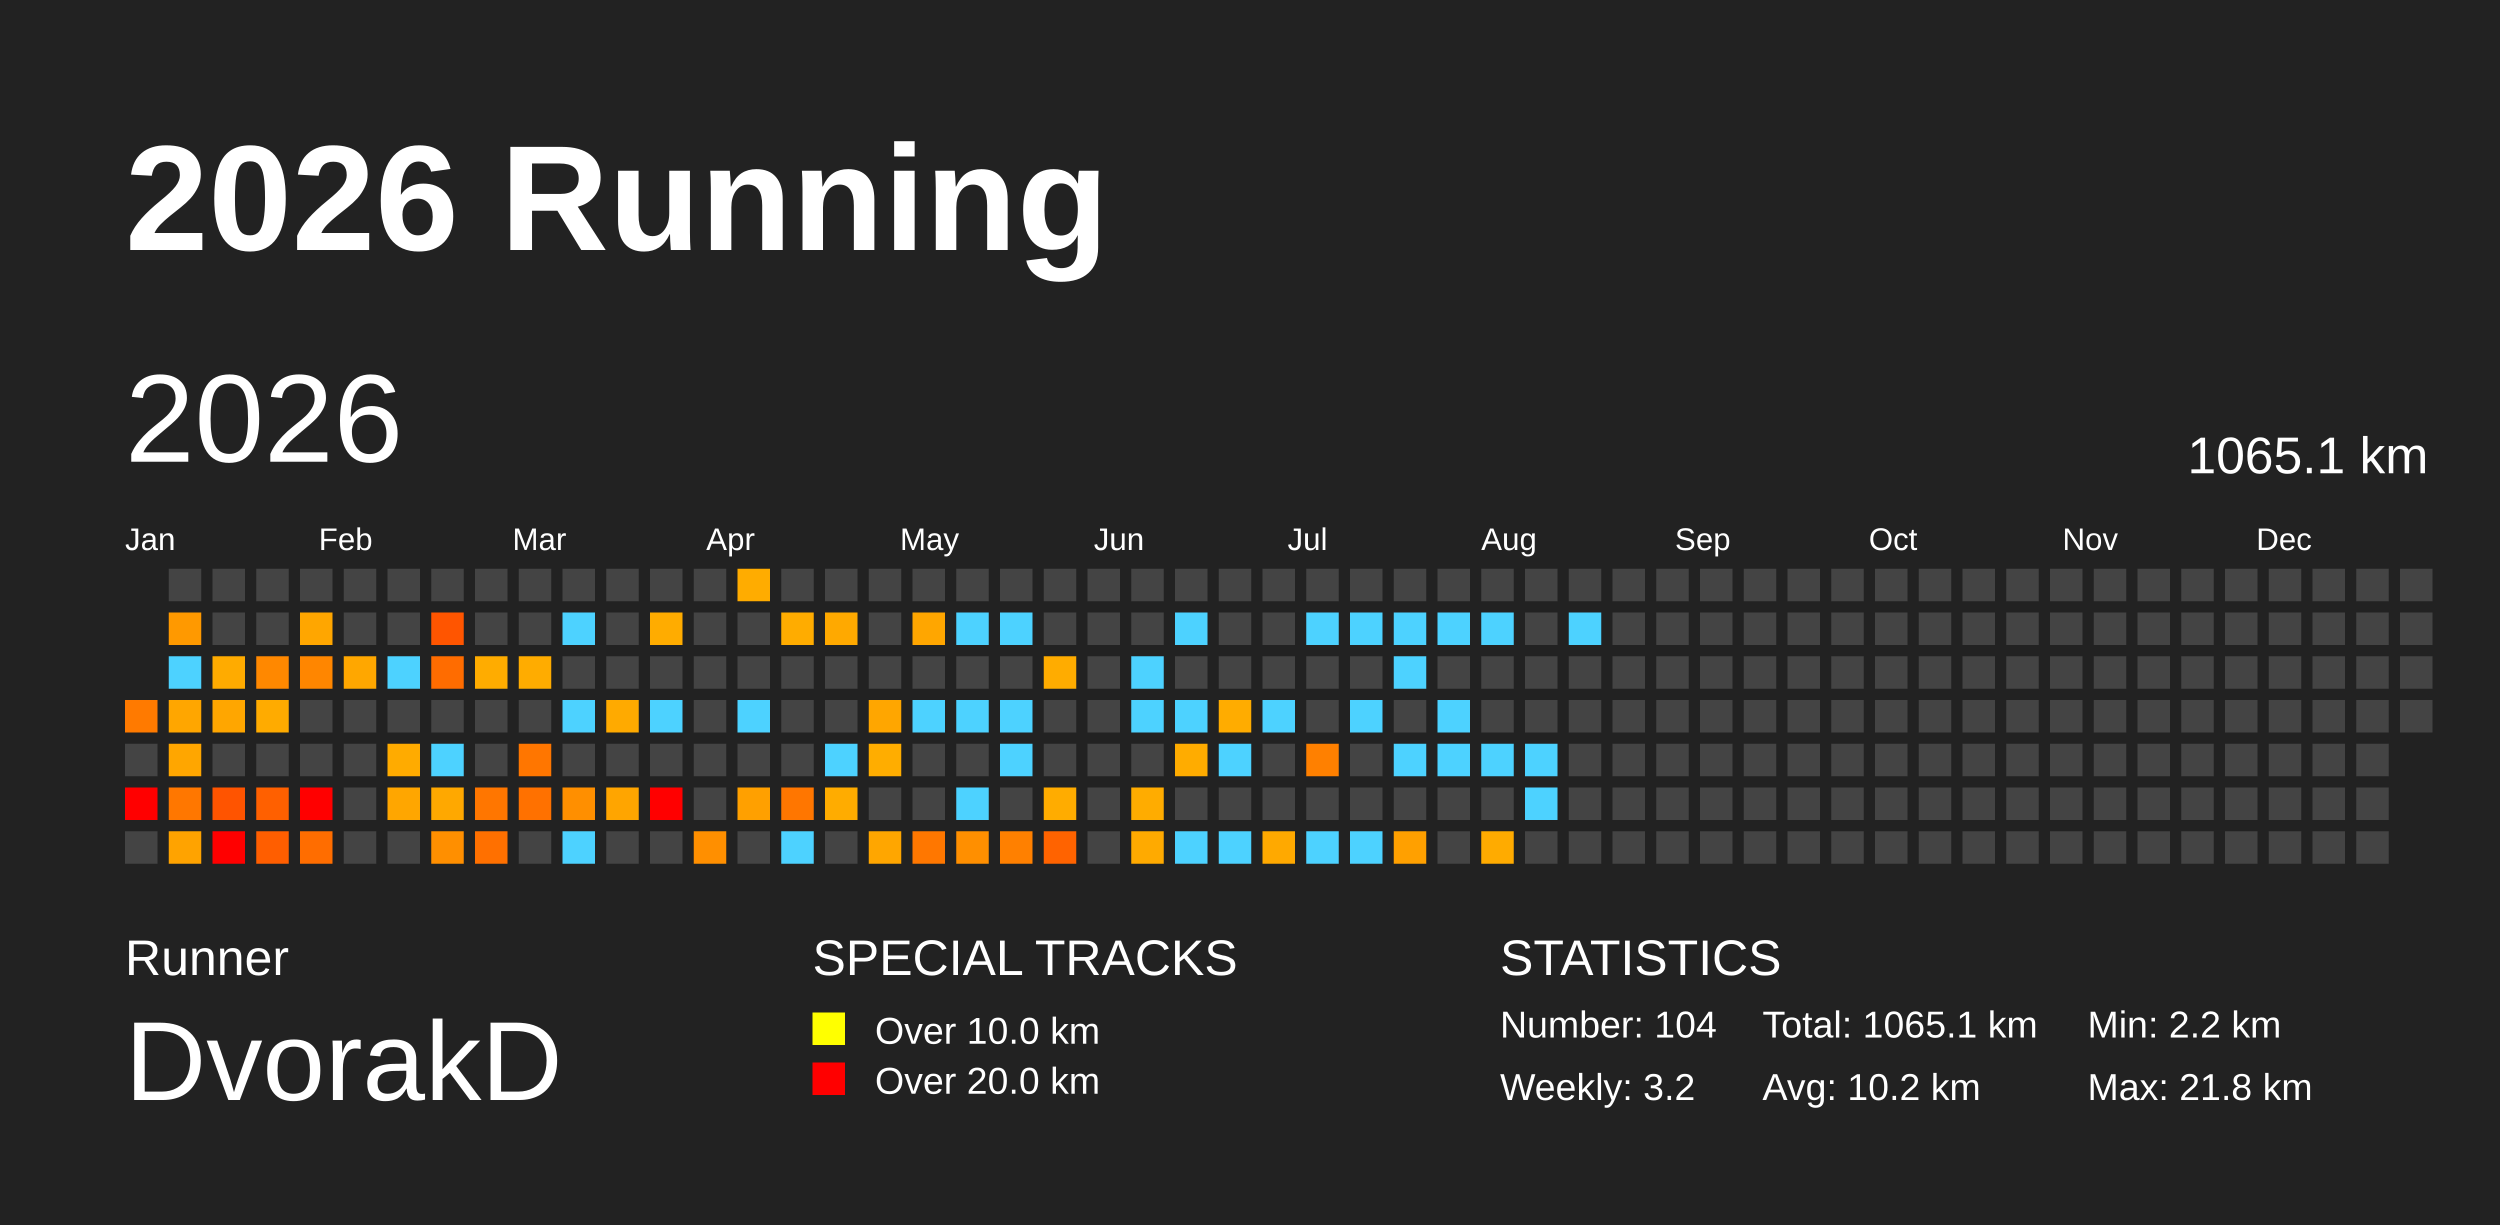
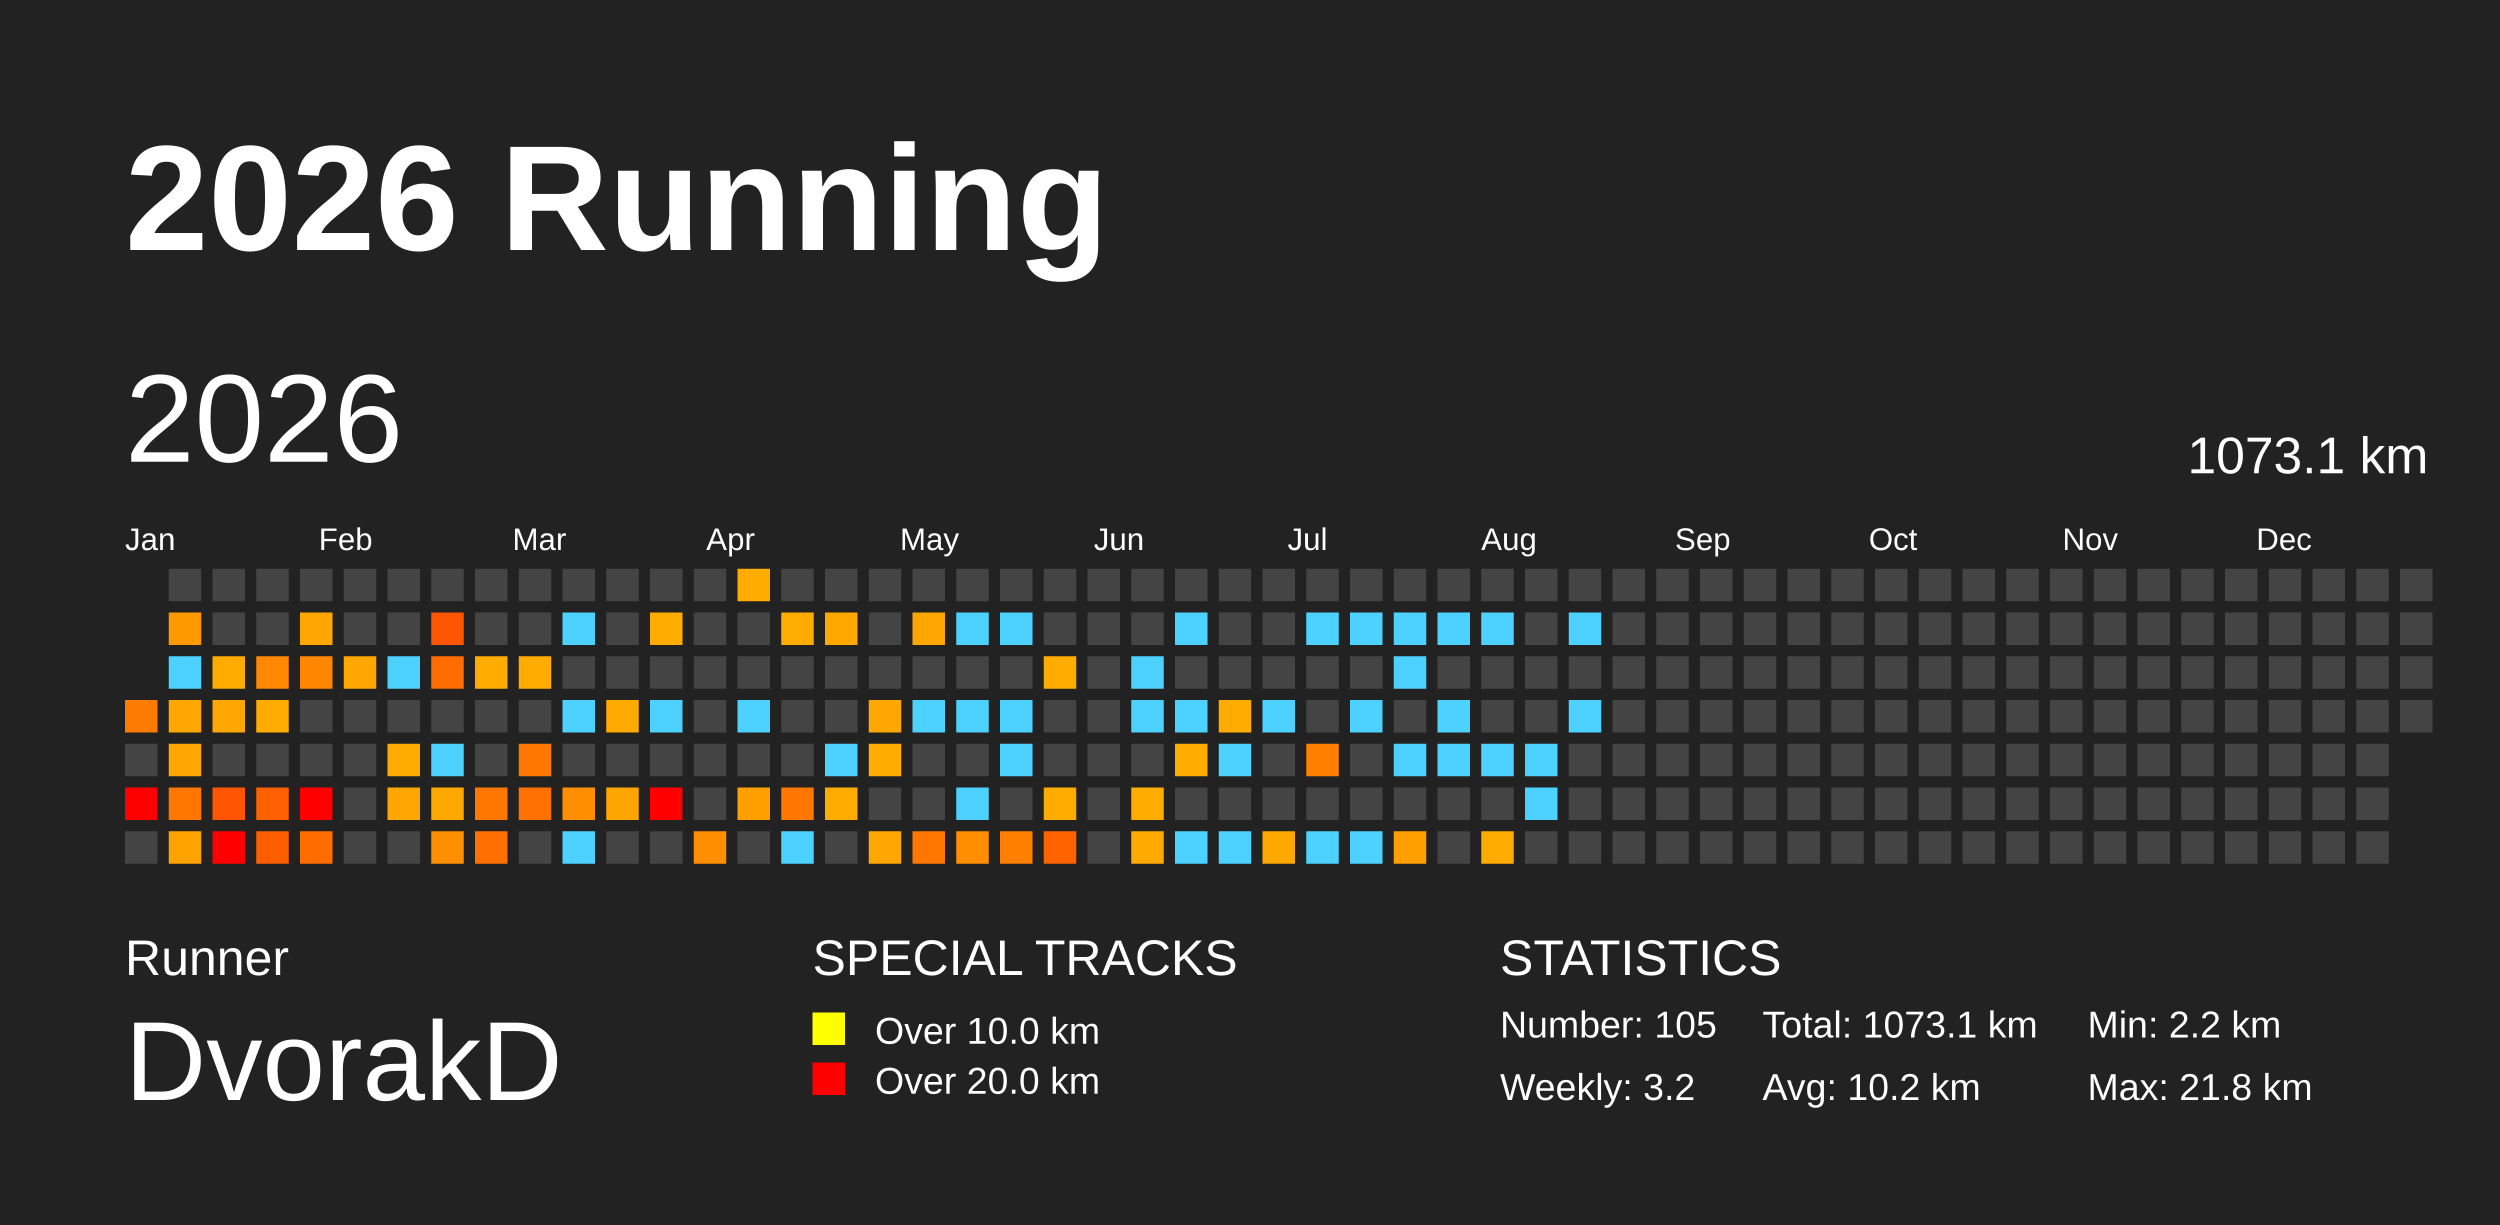
<svg xmlns="http://www.w3.org/2000/svg" baseProfile="full" height="98mm" version="1.1" viewBox="0,0,200,98" width="200mm">
  <defs />
  <rect fill="#222222" height="98" width="200" x="0" y="0" />
  <text fill="#FFFFFF" style="font-size:12px; font-family:Arial; font-weight:bold;" x="10" y="20">2026 Running</text>
  <text fill="#FFFFFF" style="font-size:4px; font-family:Arial" x="10" y="78">Runner</text>
  <text fill="#FFFFFF" style="font-size:9px; font-family:Arial" x="10" y="88">DvorakD</text>
  <text fill="#FFFFFF" style="font-size:4px; font-family:Arial" x="65" y="78">SPECIAL TRACKS</text>
  <rect fill="yellow" height="2.6" width="2.6" x="65" y="81" />
  <text fill="#FFFFFF" style="font-size:3px; font-family:Arial" x="70" y="83.5">Over 10.0 km</text>
  <rect fill="red" height="2.6" width="2.6" x="65" y="85" />
  <text fill="#FFFFFF" style="font-size:3px; font-family:Arial" x="70" y="87.5">Over 20.0 km</text>
  <text fill="#FFFFFF" style="font-size:4px; font-family:Arial" x="120" y="78">STATISTICS</text>
-   <text fill="#FFFFFF" style="font-size:3px; font-family:Arial" x="120" y="83">Number: 104</text>
+   <text fill="#FFFFFF" style="font-size:3px; font-family:Arial" x="120" y="83">Number: 105</text>
  <text fill="#FFFFFF" style="font-size:3px; font-family:Arial" x="120" y="88">Weekly: 3.2</text>
-   <text fill="#FFFFFF" style="font-size:3px; font-family:Arial" x="141" y="83">Total: 1065.1 km</text>
+   <text fill="#FFFFFF" style="font-size:3px; font-family:Arial" x="141" y="83">Total: 1073.1 km</text>
  <text fill="#FFFFFF" style="font-size:3px; font-family:Arial" x="141" y="88">Avg: 10.2 km</text>
  <text fill="#FFFFFF" style="font-size:3px; font-family:Arial" x="167" y="83">Min: 2.2 km</text>
  <text fill="#FFFFFF" style="font-size:3px; font-family:Arial" x="167" y="88">Max: 21.8 km</text>
  <text dominant-baseline="hanging" fill="#FFFFFF" style="font-size:10.0px; font-family:Arial;" x="10" y="30">2026</text>
-   <text dominant-baseline="hanging" fill="#FFFFFF" style="font-size:4.125px; font-family:Arial;" x="175" y="35">1065.1 km</text>
+   <text dominant-baseline="hanging" fill="#FFFFFF" style="font-size:4.125px; font-family:Arial;" x="175" y="35">1073.1 km</text>
  <text fill="#FFFFFF" style="font-size:2.5px; font-family:Arial" x="10.0" y="44">Jan</text>
  <text fill="#FFFFFF" style="font-size:2.5px; font-family:Arial" x="25.5" y="44">Feb</text>
  <text fill="#FFFFFF" style="font-size:2.5px; font-family:Arial" x="41.0" y="44">Mar</text>
  <text fill="#FFFFFF" style="font-size:2.5px; font-family:Arial" x="56.5" y="44">Apr</text>
  <text fill="#FFFFFF" style="font-size:2.5px; font-family:Arial" x="72.0" y="44">May</text>
  <text fill="#FFFFFF" style="font-size:2.5px; font-family:Arial" x="87.5" y="44">Jun</text>
  <text fill="#FFFFFF" style="font-size:2.5px; font-family:Arial" x="103.0" y="44">Jul</text>
  <text fill="#FFFFFF" style="font-size:2.5px; font-family:Arial" x="118.5" y="44">Aug</text>
  <text fill="#FFFFFF" style="font-size:2.5px; font-family:Arial" x="134.0" y="44">Sep</text>
  <text fill="#FFFFFF" style="font-size:2.5px; font-family:Arial" x="149.5" y="44">Oct</text>
  <text fill="#FFFFFF" style="font-size:2.5px; font-family:Arial" x="165.0" y="44">Nov</text>
  <text fill="#FFFFFF" style="font-size:2.5px; font-family:Arial" x="180.5" y="44">Dec</text>
  <rect fill="#ff7a00" height="2.6" width="2.6" x="10.0" y="56.0" />
  <rect fill="#444444" height="2.6" width="2.6" x="10.0" y="59.5" />
  <rect fill="red" height="2.6" width="2.6" x="10.0" y="63.0" />
  <rect fill="#444444" height="2.6" width="2.6" x="10.0" y="66.5" />
  <rect fill="#444444" height="2.6" width="2.6" x="13.5" y="45.5" />
  <rect fill="#ff9900" height="2.6" width="2.6" x="13.5" y="49.0" />
  <rect fill="#4dd2ff" height="2.6" width="2.6" x="13.5" y="52.5" />
  <rect fill="#ffa600" height="2.6" width="2.6" x="13.5" y="56.0" />
  <rect fill="#ffa600" height="2.6" width="2.6" x="13.5" y="59.5" />
  <rect fill="#ff7700" height="2.6" width="2.6" x="13.5" y="63.0" />
  <rect fill="#ffa300" height="2.6" width="2.6" x="13.5" y="66.5" />
  <rect fill="#444444" height="2.6" width="2.6" x="17.0" y="45.5" />
  <rect fill="#444444" height="2.6" width="2.6" x="17.0" y="49.0" />
  <rect fill="#ffab00" height="2.6" width="2.6" x="17.0" y="52.5" />
  <rect fill="#ffa600" height="2.6" width="2.6" x="17.0" y="56.0" />
  <rect fill="#444444" height="2.6" width="2.6" x="17.0" y="59.5" />
  <rect fill="#ff5400" height="2.6" width="2.6" x="17.0" y="63.0" />
  <rect fill="red" height="2.6" width="2.6" x="17.0" y="66.5" />
  <rect fill="#444444" height="2.6" width="2.6" x="20.5" y="45.5" />
  <rect fill="#444444" height="2.6" width="2.6" x="20.5" y="49.0" />
  <rect fill="#ff8800" height="2.6" width="2.6" x="20.5" y="52.5" />
  <rect fill="#ffab00" height="2.6" width="2.6" x="20.5" y="56.0" />
  <rect fill="#444444" height="2.6" width="2.6" x="20.5" y="59.5" />
  <rect fill="#ff6000" height="2.6" width="2.6" x="20.5" y="63.0" />
  <rect fill="#ff5e00" height="2.6" width="2.6" x="20.5" y="66.5" />
  <rect fill="#444444" height="2.6" width="2.6" x="24.0" y="45.5" />
  <rect fill="#ffa600" height="2.6" width="2.6" x="24.0" y="49.0" />
  <rect fill="#ff8600" height="2.6" width="2.6" x="24.0" y="52.5" />
  <rect fill="#444444" height="2.6" width="2.6" x="24.0" y="56.0" />
  <rect fill="#444444" height="2.6" width="2.6" x="24.0" y="59.5" />
  <rect fill="red" height="2.6" width="2.6" x="24.0" y="63.0" />
  <rect fill="#ff6d00" height="2.6" width="2.6" x="24.0" y="66.5" />
  <rect fill="#444444" height="2.6" width="2.6" x="27.5" y="45.5" />
  <rect fill="#444444" height="2.6" width="2.6" x="27.5" y="49.0" />
  <rect fill="#ffa700" height="2.6" width="2.6" x="27.5" y="52.5" />
  <rect fill="#444444" height="2.6" width="2.6" x="27.5" y="56.0" />
  <rect fill="#444444" height="2.6" width="2.6" x="27.5" y="59.5" />
  <rect fill="#444444" height="2.6" width="2.6" x="27.5" y="63.0" />
  <rect fill="#444444" height="2.6" width="2.6" x="27.5" y="66.5" />
  <rect fill="#444444" height="2.6" width="2.6" x="31.0" y="45.5" />
  <rect fill="#444444" height="2.6" width="2.6" x="31.0" y="49.0" />
  <rect fill="#4dd2ff" height="2.6" width="2.6" x="31.0" y="52.5" />
  <rect fill="#444444" height="2.6" width="2.6" x="31.0" y="56.0" />
  <rect fill="#ffab00" height="2.6" width="2.6" x="31.0" y="59.5" />
  <rect fill="#ffa600" height="2.6" width="2.6" x="31.0" y="63.0" />
  <rect fill="#444444" height="2.6" width="2.6" x="31.0" y="66.5" />
  <rect fill="#444444" height="2.6" width="2.6" x="34.5" y="45.5" />
  <rect fill="#ff5500" height="2.6" width="2.6" x="34.5" y="49.0" />
  <rect fill="#ff6c00" height="2.6" width="2.6" x="34.5" y="52.5" />
  <rect fill="#444444" height="2.6" width="2.6" x="34.5" y="56.0" />
  <rect fill="#4dd2ff" height="2.6" width="2.6" x="34.5" y="59.5" />
  <rect fill="#ffa800" height="2.6" width="2.6" x="34.5" y="63.0" />
  <rect fill="#ff8f00" height="2.6" width="2.6" x="34.5" y="66.5" />
  <rect fill="#444444" height="2.6" width="2.6" x="38.0" y="45.5" />
  <rect fill="#444444" height="2.6" width="2.6" x="38.0" y="49.0" />
  <rect fill="#ffac00" height="2.6" width="2.6" x="38.0" y="52.5" />
  <rect fill="#444444" height="2.6" width="2.6" x="38.0" y="56.0" />
  <rect fill="#444444" height="2.6" width="2.6" x="38.0" y="59.5" />
  <rect fill="#ff7600" height="2.6" width="2.6" x="38.0" y="63.0" />
  <rect fill="#ff7000" height="2.6" width="2.6" x="38.0" y="66.5" />
  <rect fill="#444444" height="2.6" width="2.6" x="41.5" y="45.5" />
  <rect fill="#444444" height="2.6" width="2.6" x="41.5" y="49.0" />
  <rect fill="#ffac00" height="2.6" width="2.6" x="41.5" y="52.5" />
  <rect fill="#444444" height="2.6" width="2.6" x="41.5" y="56.0" />
  <rect fill="#ff7600" height="2.6" width="2.6" x="41.5" y="59.5" />
  <rect fill="#ff7100" height="2.6" width="2.6" x="41.5" y="63.0" />
  <rect fill="#444444" height="2.6" width="2.6" x="41.5" y="66.5" />
  <rect fill="#444444" height="2.6" width="2.6" x="45.0" y="45.5" />
  <rect fill="#4dd2ff" height="2.6" width="2.6" x="45.0" y="49.0" />
  <rect fill="#444444" height="2.6" width="2.6" x="45.0" y="52.5" />
  <rect fill="#4dd2ff" height="2.6" width="2.6" x="45.0" y="56.0" />
  <rect fill="#444444" height="2.6" width="2.6" x="45.0" y="59.5" />
  <rect fill="#ff8f00" height="2.6" width="2.6" x="45.0" y="63.0" />
  <rect fill="#4dd2ff" height="2.6" width="2.6" x="45.0" y="66.5" />
  <rect fill="#444444" height="2.6" width="2.6" x="48.5" y="45.5" />
  <rect fill="#444444" height="2.6" width="2.6" x="48.5" y="49.0" />
  <rect fill="#444444" height="2.6" width="2.6" x="48.5" y="52.5" />
  <rect fill="#ffaa00" height="2.6" width="2.6" x="48.5" y="56.0" />
  <rect fill="#444444" height="2.6" width="2.6" x="48.5" y="59.5" />
  <rect fill="#ffa500" height="2.6" width="2.6" x="48.5" y="63.0" />
  <rect fill="#444444" height="2.6" width="2.6" x="48.5" y="66.5" />
  <rect fill="#444444" height="2.6" width="2.6" x="52.0" y="45.5" />
  <rect fill="#ffac00" height="2.6" width="2.6" x="52.0" y="49.0" />
  <rect fill="#444444" height="2.6" width="2.6" x="52.0" y="52.5" />
  <rect fill="#4dd2ff" height="2.6" width="2.6" x="52.0" y="56.0" />
  <rect fill="#444444" height="2.6" width="2.6" x="52.0" y="59.5" />
  <rect fill="red" height="2.6" width="2.6" x="52.0" y="63.0" />
  <rect fill="#444444" height="2.6" width="2.6" x="52.0" y="66.5" />
  <rect fill="#444444" height="2.6" width="2.6" x="55.5" y="45.5" />
  <rect fill="#444444" height="2.6" width="2.6" x="55.5" y="49.0" />
  <rect fill="#444444" height="2.6" width="2.6" x="55.5" y="52.5" />
  <rect fill="#444444" height="2.6" width="2.6" x="55.5" y="56.0" />
  <rect fill="#444444" height="2.6" width="2.6" x="55.5" y="59.5" />
  <rect fill="#444444" height="2.6" width="2.6" x="55.5" y="63.0" />
  <rect fill="#ff8f00" height="2.6" width="2.6" x="55.5" y="66.5" />
  <rect fill="#ffac00" height="2.6" width="2.6" x="59.0" y="45.5" />
  <rect fill="#444444" height="2.6" width="2.6" x="59.0" y="49.0" />
  <rect fill="#444444" height="2.6" width="2.6" x="59.0" y="52.5" />
  <rect fill="#4dd2ff" height="2.6" width="2.6" x="59.0" y="56.0" />
  <rect fill="#444444" height="2.6" width="2.6" x="59.0" y="59.5" />
  <rect fill="#ffa000" height="2.6" width="2.6" x="59.0" y="63.0" />
  <rect fill="#444444" height="2.6" width="2.6" x="59.0" y="66.5" />
  <rect fill="#444444" height="2.6" width="2.6" x="62.5" y="45.5" />
  <rect fill="#ffac00" height="2.6" width="2.6" x="62.5" y="49.0" />
  <rect fill="#444444" height="2.6" width="2.6" x="62.5" y="52.5" />
  <rect fill="#444444" height="2.6" width="2.6" x="62.5" y="56.0" />
  <rect fill="#444444" height="2.6" width="2.6" x="62.5" y="59.5" />
  <rect fill="#ff7600" height="2.6" width="2.6" x="62.5" y="63.0" />
  <rect fill="#4dd2ff" height="2.6" width="2.6" x="62.5" y="66.5" />
  <rect fill="#444444" height="2.6" width="2.6" x="66.0" y="45.5" />
  <rect fill="#ffa900" height="2.6" width="2.6" x="66.0" y="49.0" />
  <rect fill="#444444" height="2.6" width="2.6" x="66.0" y="52.5" />
  <rect fill="#444444" height="2.6" width="2.6" x="66.0" y="56.0" />
  <rect fill="#4dd2ff" height="2.6" width="2.6" x="66.0" y="59.5" />
  <rect fill="#ffac00" height="2.6" width="2.6" x="66.0" y="63.0" />
  <rect fill="#444444" height="2.6" width="2.6" x="66.0" y="66.5" />
  <rect fill="#444444" height="2.6" width="2.6" x="69.5" y="45.5" />
  <rect fill="#444444" height="2.6" width="2.6" x="69.5" y="49.0" />
  <rect fill="#444444" height="2.6" width="2.6" x="69.5" y="52.5" />
  <rect fill="#ffa600" height="2.6" width="2.6" x="69.5" y="56.0" />
  <rect fill="#ffad00" height="2.6" width="2.6" x="69.5" y="59.5" />
  <rect fill="#444444" height="2.6" width="2.6" x="69.5" y="63.0" />
  <rect fill="#ffa600" height="2.6" width="2.6" x="69.5" y="66.5" />
  <rect fill="#444444" height="2.6" width="2.6" x="73.0" y="45.5" />
  <rect fill="#ffa600" height="2.6" width="2.6" x="73.0" y="49.0" />
  <rect fill="#444444" height="2.6" width="2.6" x="73.0" y="52.5" />
  <rect fill="#4dd2ff" height="2.6" width="2.6" x="73.0" y="56.0" />
  <rect fill="#444444" height="2.6" width="2.6" x="73.0" y="59.5" />
  <rect fill="#444444" height="2.6" width="2.6" x="73.0" y="63.0" />
  <rect fill="#ff7700" height="2.6" width="2.6" x="73.0" y="66.5" />
  <rect fill="#444444" height="2.6" width="2.6" x="76.5" y="45.5" />
  <rect fill="#4dd2ff" height="2.6" width="2.6" x="76.5" y="49.0" />
  <rect fill="#444444" height="2.6" width="2.6" x="76.5" y="52.5" />
  <rect fill="#4dd2ff" height="2.6" width="2.6" x="76.5" y="56.0" />
  <rect fill="#444444" height="2.6" width="2.6" x="76.5" y="59.5" />
  <rect fill="#4dd2ff" height="2.6" width="2.6" x="76.5" y="63.0" />
  <rect fill="#ff8f00" height="2.6" width="2.6" x="76.5" y="66.5" />
  <rect fill="#444444" height="2.6" width="2.6" x="80.0" y="45.5" />
  <rect fill="#4dd2ff" height="2.6" width="2.6" x="80.0" y="49.0" />
  <rect fill="#444444" height="2.6" width="2.6" x="80.0" y="52.5" />
  <rect fill="#4dd2ff" height="2.6" width="2.6" x="80.0" y="56.0" />
  <rect fill="#4dd2ff" height="2.6" width="2.6" x="80.0" y="59.5" />
  <rect fill="#444444" height="2.6" width="2.6" x="80.0" y="63.0" />
  <rect fill="#ff8000" height="2.6" width="2.6" x="80.0" y="66.5" />
  <rect fill="#444444" height="2.6" width="2.6" x="83.5" y="45.5" />
  <rect fill="#444444" height="2.6" width="2.6" x="83.5" y="49.0" />
  <rect fill="#ffac00" height="2.6" width="2.6" x="83.5" y="52.5" />
  <rect fill="#444444" height="2.6" width="2.6" x="83.5" y="56.0" />
  <rect fill="#444444" height="2.6" width="2.6" x="83.5" y="59.5" />
  <rect fill="#ffac00" height="2.6" width="2.6" x="83.5" y="63.0" />
  <rect fill="#ff6300" height="2.6" width="2.6" x="83.5" y="66.5" />
  <rect fill="#444444" height="2.6" width="2.6" x="87.0" y="45.5" />
  <rect fill="#444444" height="2.6" width="2.6" x="87.0" y="49.0" />
  <rect fill="#444444" height="2.6" width="2.6" x="87.0" y="52.5" />
  <rect fill="#444444" height="2.6" width="2.6" x="87.0" y="56.0" />
  <rect fill="#444444" height="2.6" width="2.6" x="87.0" y="59.5" />
  <rect fill="#444444" height="2.6" width="2.6" x="87.0" y="63.0" />
  <rect fill="#444444" height="2.6" width="2.6" x="87.0" y="66.5" />
  <rect fill="#444444" height="2.6" width="2.6" x="90.5" y="45.5" />
  <rect fill="#444444" height="2.6" width="2.6" x="90.5" y="49.0" />
  <rect fill="#4dd2ff" height="2.6" width="2.6" x="90.5" y="52.5" />
  <rect fill="#4dd2ff" height="2.6" width="2.6" x="90.5" y="56.0" />
  <rect fill="#444444" height="2.6" width="2.6" x="90.5" y="59.5" />
  <rect fill="#ffac00" height="2.6" width="2.6" x="90.5" y="63.0" />
  <rect fill="#ffaa00" height="2.6" width="2.6" x="90.5" y="66.5" />
  <rect fill="#444444" height="2.6" width="2.6" x="94.0" y="45.5" />
  <rect fill="#4dd2ff" height="2.6" width="2.6" x="94.0" y="49.0" />
  <rect fill="#444444" height="2.6" width="2.6" x="94.0" y="52.5" />
  <rect fill="#4dd2ff" height="2.6" width="2.6" x="94.0" y="56.0" />
  <rect fill="#ffac00" height="2.6" width="2.6" x="94.0" y="59.5" />
  <rect fill="#444444" height="2.6" width="2.6" x="94.0" y="63.0" />
  <rect fill="#4dd2ff" height="2.6" width="2.6" x="94.0" y="66.5" />
  <rect fill="#444444" height="2.6" width="2.6" x="97.5" y="45.5" />
  <rect fill="#444444" height="2.6" width="2.6" x="97.5" y="49.0" />
  <rect fill="#444444" height="2.6" width="2.6" x="97.5" y="52.5" />
  <rect fill="#ffac00" height="2.6" width="2.6" x="97.5" y="56.0" />
  <rect fill="#4dd2ff" height="2.6" width="2.6" x="97.5" y="59.5" />
  <rect fill="#444444" height="2.6" width="2.6" x="97.5" y="63.0" />
  <rect fill="#4dd2ff" height="2.6" width="2.6" x="97.5" y="66.5" />
  <rect fill="#444444" height="2.6" width="2.6" x="101.0" y="45.5" />
  <rect fill="#444444" height="2.6" width="2.6" x="101.0" y="49.0" />
  <rect fill="#444444" height="2.6" width="2.6" x="101.0" y="52.5" />
  <rect fill="#4dd2ff" height="2.6" width="2.6" x="101.0" y="56.0" />
  <rect fill="#444444" height="2.6" width="2.6" x="101.0" y="59.5" />
  <rect fill="#444444" height="2.6" width="2.6" x="101.0" y="63.0" />
  <rect fill="#ffa900" height="2.6" width="2.6" x="101.0" y="66.5" />
  <rect fill="#444444" height="2.6" width="2.6" x="104.5" y="45.5" />
  <rect fill="#4dd2ff" height="2.6" width="2.6" x="104.5" y="49.0" />
  <rect fill="#444444" height="2.6" width="2.6" x="104.5" y="52.5" />
  <rect fill="#444444" height="2.6" width="2.6" x="104.5" y="56.0" />
  <rect fill="#ff8000" height="2.6" width="2.6" x="104.5" y="59.5" />
  <rect fill="#444444" height="2.6" width="2.6" x="104.5" y="63.0" />
  <rect fill="#4dd2ff" height="2.6" width="2.6" x="104.5" y="66.5" />
  <rect fill="#444444" height="2.6" width="2.6" x="108.0" y="45.5" />
  <rect fill="#4dd2ff" height="2.6" width="2.6" x="108.0" y="49.0" />
  <rect fill="#444444" height="2.6" width="2.6" x="108.0" y="52.5" />
  <rect fill="#4dd2ff" height="2.6" width="2.6" x="108.0" y="56.0" />
  <rect fill="#444444" height="2.6" width="2.6" x="108.0" y="59.5" />
  <rect fill="#444444" height="2.6" width="2.6" x="108.0" y="63.0" />
  <rect fill="#4dd2ff" height="2.6" width="2.6" x="108.0" y="66.5" />
  <rect fill="#444444" height="2.6" width="2.6" x="111.5" y="45.5" />
  <rect fill="#4dd2ff" height="2.6" width="2.6" x="111.5" y="49.0" />
  <rect fill="#4dd2ff" height="2.6" width="2.6" x="111.5" y="52.5" />
  <rect fill="#444444" height="2.6" width="2.6" x="111.5" y="56.0" />
  <rect fill="#4dd2ff" height="2.6" width="2.6" x="111.5" y="59.5" />
  <rect fill="#444444" height="2.6" width="2.6" x="111.5" y="63.0" />
  <rect fill="#ffa000" height="2.6" width="2.6" x="111.5" y="66.5" />
  <rect fill="#444444" height="2.6" width="2.6" x="115.0" y="45.5" />
  <rect fill="#4dd2ff" height="2.6" width="2.6" x="115.0" y="49.0" />
  <rect fill="#444444" height="2.6" width="2.6" x="115.0" y="52.5" />
  <rect fill="#4dd2ff" height="2.6" width="2.6" x="115.0" y="56.0" />
  <rect fill="#4dd2ff" height="2.6" width="2.6" x="115.0" y="59.5" />
  <rect fill="#444444" height="2.6" width="2.6" x="115.0" y="63.0" />
  <rect fill="#444444" height="2.6" width="2.6" x="115.0" y="66.5" />
  <rect fill="#444444" height="2.6" width="2.6" x="118.5" y="45.5" />
  <rect fill="#4dd2ff" height="2.6" width="2.6" x="118.5" y="49.0" />
  <rect fill="#444444" height="2.6" width="2.6" x="118.5" y="52.5" />
  <rect fill="#444444" height="2.6" width="2.6" x="118.5" y="56.0" />
  <rect fill="#4dd2ff" height="2.6" width="2.6" x="118.5" y="59.5" />
  <rect fill="#444444" height="2.6" width="2.6" x="118.5" y="63.0" />
  <rect fill="#ffab00" height="2.6" width="2.6" x="118.5" y="66.5" />
  <rect fill="#444444" height="2.6" width="2.6" x="122.0" y="45.5" />
  <rect fill="#444444" height="2.6" width="2.6" x="122.0" y="49.0" />
  <rect fill="#444444" height="2.6" width="2.6" x="122.0" y="52.5" />
  <rect fill="#444444" height="2.6" width="2.6" x="122.0" y="56.0" />
  <rect fill="#4dd2ff" height="2.6" width="2.6" x="122.0" y="59.5" />
  <rect fill="#4dd2ff" height="2.6" width="2.6" x="122.0" y="63.0" />
  <rect fill="#444444" height="2.6" width="2.6" x="122.0" y="66.5" />
  <rect fill="#444444" height="2.6" width="2.6" x="125.5" y="45.5" />
  <rect fill="#4dd2ff" height="2.6" width="2.6" x="125.5" y="49.0" />
  <rect fill="#444444" height="2.6" width="2.6" x="125.5" y="52.5" />
-   <rect fill="#444444" height="2.6" width="2.6" x="125.5" y="56.0" />
+   <rect fill="#4dd2ff" height="2.6" width="2.6" x="125.5" y="56.0" />
  <rect fill="#444444" height="2.6" width="2.6" x="125.5" y="59.5" />
  <rect fill="#444444" height="2.6" width="2.6" x="125.5" y="63.0" />
  <rect fill="#444444" height="2.6" width="2.6" x="125.5" y="66.5" />
  <rect fill="#444444" height="2.6" width="2.6" x="129.0" y="45.5" />
  <rect fill="#444444" height="2.6" width="2.6" x="129.0" y="49.0" />
  <rect fill="#444444" height="2.6" width="2.6" x="129.0" y="52.5" />
  <rect fill="#444444" height="2.6" width="2.6" x="129.0" y="56.0" />
  <rect fill="#444444" height="2.6" width="2.6" x="129.0" y="59.5" />
  <rect fill="#444444" height="2.6" width="2.6" x="129.0" y="63.0" />
  <rect fill="#444444" height="2.6" width="2.6" x="129.0" y="66.5" />
  <rect fill="#444444" height="2.6" width="2.6" x="132.5" y="45.5" />
  <rect fill="#444444" height="2.6" width="2.6" x="132.5" y="49.0" />
  <rect fill="#444444" height="2.6" width="2.6" x="132.5" y="52.5" />
  <rect fill="#444444" height="2.6" width="2.6" x="132.5" y="56.0" />
  <rect fill="#444444" height="2.6" width="2.6" x="132.5" y="59.5" />
  <rect fill="#444444" height="2.6" width="2.6" x="132.5" y="63.0" />
  <rect fill="#444444" height="2.6" width="2.6" x="132.5" y="66.5" />
  <rect fill="#444444" height="2.6" width="2.6" x="136.0" y="45.5" />
  <rect fill="#444444" height="2.6" width="2.6" x="136.0" y="49.0" />
  <rect fill="#444444" height="2.6" width="2.6" x="136.0" y="52.5" />
  <rect fill="#444444" height="2.6" width="2.6" x="136.0" y="56.0" />
  <rect fill="#444444" height="2.6" width="2.6" x="136.0" y="59.5" />
  <rect fill="#444444" height="2.6" width="2.6" x="136.0" y="63.0" />
  <rect fill="#444444" height="2.6" width="2.6" x="136.0" y="66.5" />
  <rect fill="#444444" height="2.6" width="2.6" x="139.5" y="45.5" />
  <rect fill="#444444" height="2.6" width="2.6" x="139.5" y="49.0" />
  <rect fill="#444444" height="2.6" width="2.6" x="139.5" y="52.5" />
  <rect fill="#444444" height="2.6" width="2.6" x="139.5" y="56.0" />
  <rect fill="#444444" height="2.6" width="2.6" x="139.5" y="59.5" />
  <rect fill="#444444" height="2.6" width="2.6" x="139.5" y="63.0" />
  <rect fill="#444444" height="2.6" width="2.6" x="139.5" y="66.5" />
  <rect fill="#444444" height="2.6" width="2.6" x="143.0" y="45.5" />
  <rect fill="#444444" height="2.6" width="2.6" x="143.0" y="49.0" />
  <rect fill="#444444" height="2.6" width="2.6" x="143.0" y="52.5" />
  <rect fill="#444444" height="2.6" width="2.6" x="143.0" y="56.0" />
  <rect fill="#444444" height="2.6" width="2.6" x="143.0" y="59.5" />
  <rect fill="#444444" height="2.6" width="2.6" x="143.0" y="63.0" />
  <rect fill="#444444" height="2.6" width="2.6" x="143.0" y="66.5" />
  <rect fill="#444444" height="2.6" width="2.6" x="146.5" y="45.5" />
  <rect fill="#444444" height="2.6" width="2.6" x="146.5" y="49.0" />
  <rect fill="#444444" height="2.6" width="2.6" x="146.5" y="52.5" />
  <rect fill="#444444" height="2.6" width="2.6" x="146.5" y="56.0" />
  <rect fill="#444444" height="2.6" width="2.6" x="146.5" y="59.5" />
  <rect fill="#444444" height="2.6" width="2.6" x="146.5" y="63.0" />
  <rect fill="#444444" height="2.6" width="2.6" x="146.5" y="66.5" />
  <rect fill="#444444" height="2.6" width="2.6" x="150.0" y="45.5" />
  <rect fill="#444444" height="2.6" width="2.6" x="150.0" y="49.0" />
  <rect fill="#444444" height="2.6" width="2.6" x="150.0" y="52.5" />
  <rect fill="#444444" height="2.6" width="2.6" x="150.0" y="56.0" />
  <rect fill="#444444" height="2.6" width="2.6" x="150.0" y="59.5" />
  <rect fill="#444444" height="2.6" width="2.6" x="150.0" y="63.0" />
  <rect fill="#444444" height="2.6" width="2.6" x="150.0" y="66.5" />
  <rect fill="#444444" height="2.6" width="2.6" x="153.5" y="45.5" />
  <rect fill="#444444" height="2.6" width="2.6" x="153.5" y="49.0" />
  <rect fill="#444444" height="2.6" width="2.6" x="153.5" y="52.5" />
  <rect fill="#444444" height="2.6" width="2.6" x="153.5" y="56.0" />
  <rect fill="#444444" height="2.6" width="2.6" x="153.5" y="59.5" />
  <rect fill="#444444" height="2.6" width="2.6" x="153.5" y="63.0" />
  <rect fill="#444444" height="2.6" width="2.6" x="153.5" y="66.5" />
  <rect fill="#444444" height="2.6" width="2.6" x="157.0" y="45.5" />
  <rect fill="#444444" height="2.6" width="2.6" x="157.0" y="49.0" />
  <rect fill="#444444" height="2.6" width="2.6" x="157.0" y="52.5" />
  <rect fill="#444444" height="2.6" width="2.6" x="157.0" y="56.0" />
  <rect fill="#444444" height="2.6" width="2.6" x="157.0" y="59.5" />
  <rect fill="#444444" height="2.6" width="2.6" x="157.0" y="63.0" />
  <rect fill="#444444" height="2.6" width="2.6" x="157.0" y="66.5" />
  <rect fill="#444444" height="2.6" width="2.6" x="160.5" y="45.5" />
  <rect fill="#444444" height="2.6" width="2.6" x="160.5" y="49.0" />
  <rect fill="#444444" height="2.6" width="2.6" x="160.5" y="52.5" />
  <rect fill="#444444" height="2.6" width="2.6" x="160.5" y="56.0" />
  <rect fill="#444444" height="2.6" width="2.6" x="160.5" y="59.5" />
  <rect fill="#444444" height="2.6" width="2.6" x="160.5" y="63.0" />
  <rect fill="#444444" height="2.6" width="2.6" x="160.5" y="66.5" />
  <rect fill="#444444" height="2.6" width="2.6" x="164.0" y="45.5" />
  <rect fill="#444444" height="2.6" width="2.6" x="164.0" y="49.0" />
  <rect fill="#444444" height="2.6" width="2.6" x="164.0" y="52.5" />
  <rect fill="#444444" height="2.6" width="2.6" x="164.0" y="56.0" />
  <rect fill="#444444" height="2.6" width="2.6" x="164.0" y="59.5" />
  <rect fill="#444444" height="2.6" width="2.6" x="164.0" y="63.0" />
  <rect fill="#444444" height="2.6" width="2.6" x="164.0" y="66.5" />
  <rect fill="#444444" height="2.6" width="2.6" x="167.5" y="45.5" />
  <rect fill="#444444" height="2.6" width="2.6" x="167.5" y="49.0" />
  <rect fill="#444444" height="2.6" width="2.6" x="167.5" y="52.5" />
  <rect fill="#444444" height="2.6" width="2.6" x="167.5" y="56.0" />
  <rect fill="#444444" height="2.6" width="2.6" x="167.5" y="59.5" />
  <rect fill="#444444" height="2.6" width="2.6" x="167.5" y="63.0" />
  <rect fill="#444444" height="2.6" width="2.6" x="167.5" y="66.5" />
  <rect fill="#444444" height="2.6" width="2.6" x="171.0" y="45.5" />
  <rect fill="#444444" height="2.6" width="2.6" x="171.0" y="49.0" />
  <rect fill="#444444" height="2.6" width="2.6" x="171.0" y="52.5" />
  <rect fill="#444444" height="2.6" width="2.6" x="171.0" y="56.0" />
  <rect fill="#444444" height="2.6" width="2.6" x="171.0" y="59.5" />
  <rect fill="#444444" height="2.6" width="2.6" x="171.0" y="63.0" />
  <rect fill="#444444" height="2.6" width="2.6" x="171.0" y="66.5" />
  <rect fill="#444444" height="2.6" width="2.6" x="174.5" y="45.5" />
  <rect fill="#444444" height="2.6" width="2.6" x="174.5" y="49.0" />
  <rect fill="#444444" height="2.6" width="2.6" x="174.5" y="52.5" />
  <rect fill="#444444" height="2.6" width="2.6" x="174.5" y="56.0" />
  <rect fill="#444444" height="2.6" width="2.6" x="174.5" y="59.5" />
  <rect fill="#444444" height="2.6" width="2.6" x="174.5" y="63.0" />
  <rect fill="#444444" height="2.6" width="2.6" x="174.5" y="66.5" />
  <rect fill="#444444" height="2.6" width="2.6" x="178.0" y="45.5" />
  <rect fill="#444444" height="2.6" width="2.6" x="178.0" y="49.0" />
  <rect fill="#444444" height="2.6" width="2.6" x="178.0" y="52.5" />
  <rect fill="#444444" height="2.6" width="2.6" x="178.0" y="56.0" />
  <rect fill="#444444" height="2.6" width="2.6" x="178.0" y="59.5" />
  <rect fill="#444444" height="2.6" width="2.6" x="178.0" y="63.0" />
  <rect fill="#444444" height="2.6" width="2.6" x="178.0" y="66.5" />
  <rect fill="#444444" height="2.6" width="2.6" x="181.5" y="45.5" />
  <rect fill="#444444" height="2.6" width="2.6" x="181.5" y="49.0" />
  <rect fill="#444444" height="2.6" width="2.6" x="181.5" y="52.5" />
  <rect fill="#444444" height="2.6" width="2.6" x="181.5" y="56.0" />
  <rect fill="#444444" height="2.6" width="2.6" x="181.5" y="59.5" />
  <rect fill="#444444" height="2.6" width="2.6" x="181.5" y="63.0" />
  <rect fill="#444444" height="2.6" width="2.6" x="181.5" y="66.5" />
  <rect fill="#444444" height="2.6" width="2.6" x="185.0" y="45.5" />
  <rect fill="#444444" height="2.6" width="2.6" x="185.0" y="49.0" />
  <rect fill="#444444" height="2.6" width="2.6" x="185.0" y="52.5" />
  <rect fill="#444444" height="2.6" width="2.6" x="185.0" y="56.0" />
  <rect fill="#444444" height="2.6" width="2.6" x="185.0" y="59.5" />
  <rect fill="#444444" height="2.6" width="2.6" x="185.0" y="63.0" />
  <rect fill="#444444" height="2.6" width="2.6" x="185.0" y="66.5" />
  <rect fill="#444444" height="2.6" width="2.6" x="188.5" y="45.5" />
  <rect fill="#444444" height="2.6" width="2.6" x="188.5" y="49.0" />
  <rect fill="#444444" height="2.6" width="2.6" x="188.5" y="52.5" />
  <rect fill="#444444" height="2.6" width="2.6" x="188.5" y="56.0" />
  <rect fill="#444444" height="2.6" width="2.6" x="188.5" y="59.5" />
  <rect fill="#444444" height="2.6" width="2.6" x="188.5" y="63.0" />
  <rect fill="#444444" height="2.6" width="2.6" x="188.5" y="66.5" />
  <rect fill="#444444" height="2.6" width="2.6" x="192.0" y="45.5" />
  <rect fill="#444444" height="2.6" width="2.6" x="192.0" y="49.0" />
  <rect fill="#444444" height="2.6" width="2.6" x="192.0" y="52.5" />
  <rect fill="#444444" height="2.6" width="2.6" x="192.0" y="56.0" />
</svg>
